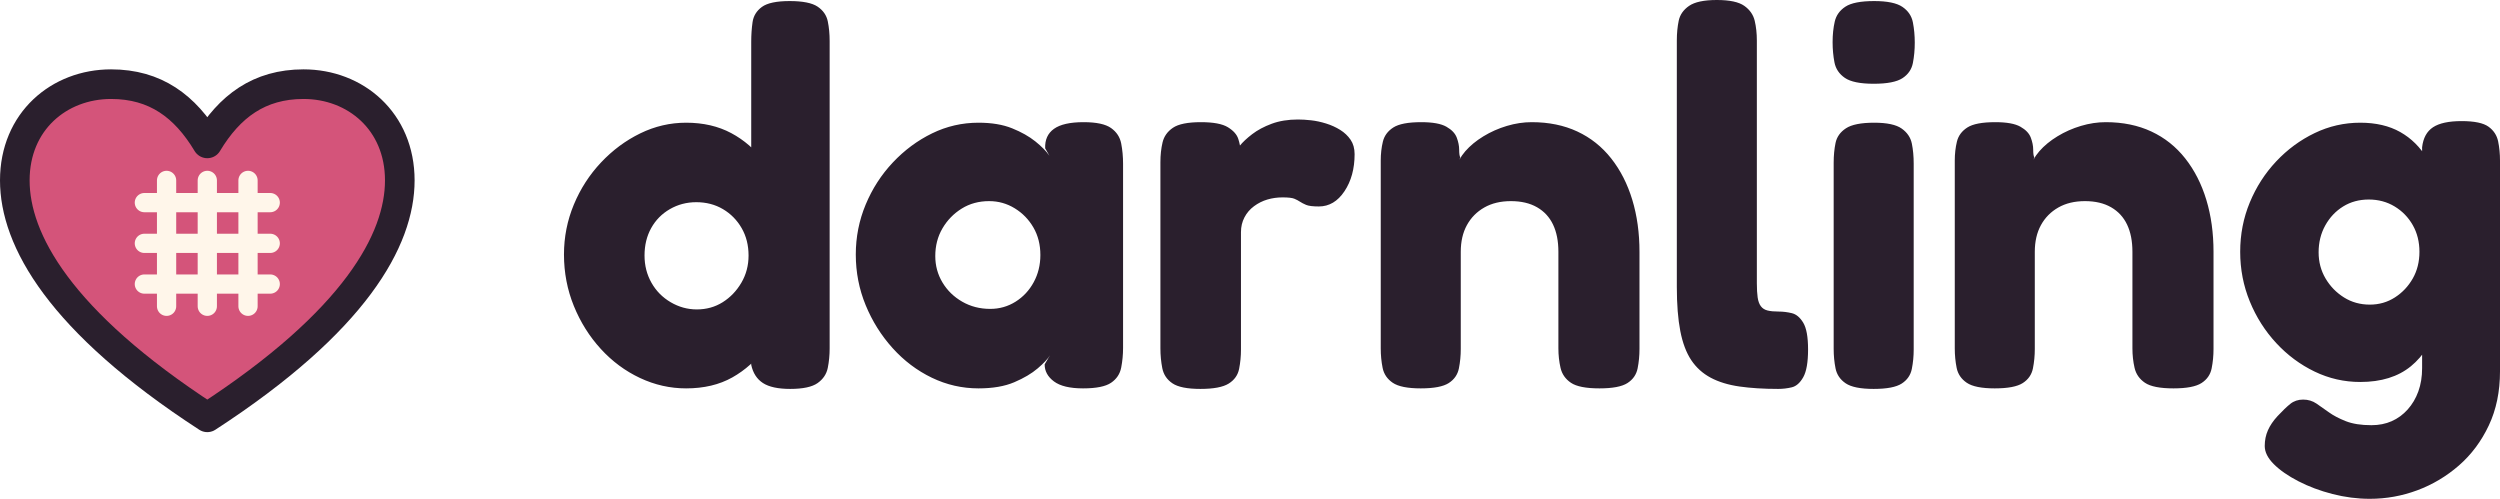
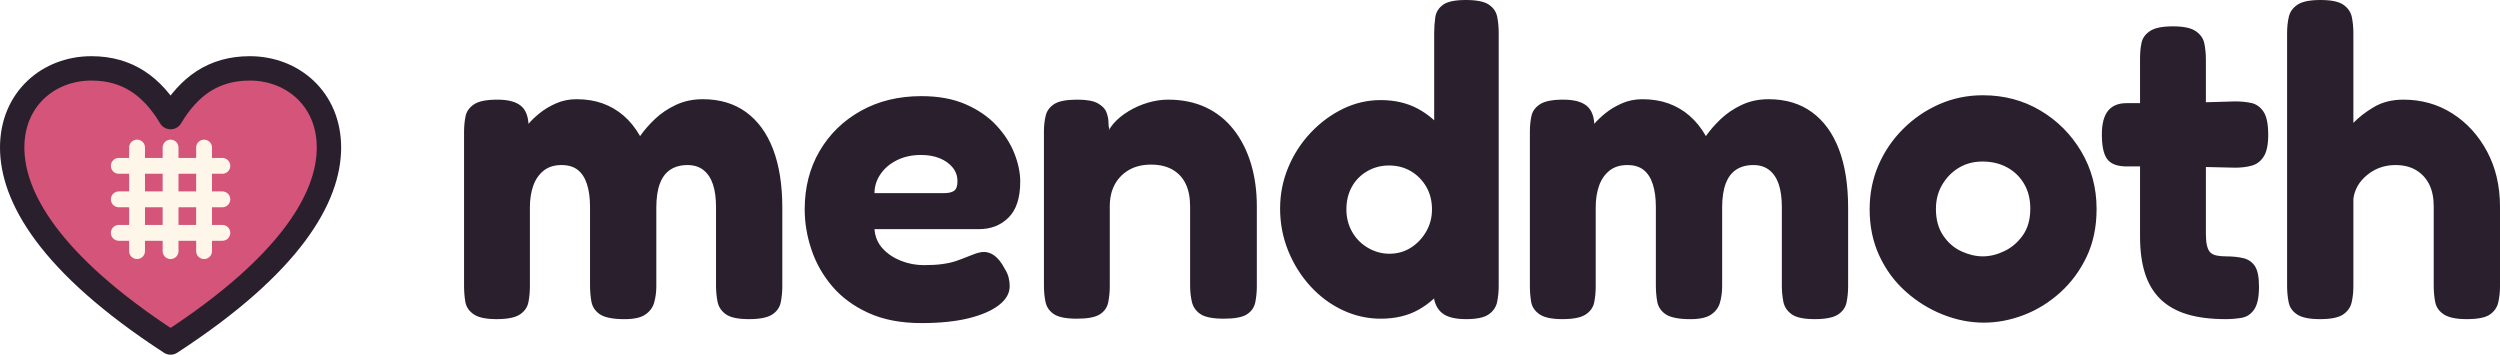
- <svg xmlns="http://www.w3.org/2000/svg" width="468.614" height="93.5" viewBox="0 0 468.614 93.5" role="img" aria-label="Darnling">
-   <g transform="translate(0 72)">
+ <svg xmlns="http://www.w3.org/2000/svg" width="569.514" height="80.8" viewBox="0 0 569.514 80.8" role="img" aria-label="Mendmoth">
+   <g transform="translate(0 71.8)">
    <g fill="none" transform="translate(-5.551 -68.714) scale(1.38776)">
      <path d="M32 54C12 41 6 30 6 22C6 14 12 9 19 9C25 9 29 12 32 17C35 12 39 9 45 9C52 9 58 14 58 22C58 30 52 41 32 54Z" fill="#d4547a" stroke="#2a1f2d" stroke-width="4" stroke-linejoin="round" />
      <g stroke="#fff6ea" stroke-width="2.6" stroke-linecap="round">
        <path d="M26.5 22V39M32 22V39M37.5 22V39" />
        <path d="M23.5 25H40.5M23.5 30.5H40.5M23.5 36H40.5" />
      </g>
    </g>
-     <path d="M128.614 0.8Q124.114 0.8 119.964 -1.15Q115.814 -3.1 112.614 -6.6Q109.414 -10.1 107.564 -14.65Q105.714 -19.2 105.714 -24.3Q105.714 -29.2 107.564 -33.65Q109.414 -38.1 112.664 -41.55Q115.914 -45 120.014 -47Q124.114 -49 128.614 -49Q133.414 -49 137.064 -47.05Q140.714 -45.1 143.214 -41.7Q145.714 -38.3 146.964 -33.8Q148.214 -29.3 148.314 -24.4Q148.414 -19.3 147.164 -14.8Q145.914 -10.3 143.414 -6.8Q140.914 -3.3 137.264 -1.25Q133.614 0.8 128.614 0.8ZM130.614 -14Q133.314 -14 135.464 -15.35Q137.614 -16.7 138.964 -19Q140.314 -21.3 140.314 -24.1Q140.314 -27 139.014 -29.25Q137.714 -31.5 135.514 -32.8Q133.314 -34.1 130.514 -34.1Q127.814 -34.1 125.564 -32.8Q123.314 -31.5 122.064 -29.25Q120.814 -27 120.814 -24.1Q120.814 -21.3 122.114 -19Q123.414 -16.7 125.714 -15.35Q128.014 -14 130.614 -14ZM148.114 0.9Q144.714 0.9 143.014 -0.2Q141.314 -1.3 140.814 -3.6V-64.2Q140.814 -66.1 141.064 -67.85Q141.314 -69.6 142.814 -70.7Q144.314 -71.8 148.014 -71.8Q151.714 -71.8 153.264 -70.75Q154.814 -69.7 155.164 -68Q155.514 -66.3 155.514 -64.3V-6.7Q155.514 -4.8 155.164 -3.05Q154.814 -1.3 153.264 -0.2Q151.714 0.9 148.114 0.9Z M203.014 0.8Q199.314 0.8 197.564 -0.5Q195.814 -1.8 195.814 -3.7L196.814 -5.4Q196.214 -4.4 194.514 -2.95Q192.814 -1.5 190.114 -0.35Q187.414 0.8 183.414 0.8Q178.814 0.8 174.664 -1.2Q170.514 -3.2 167.314 -6.75Q164.114 -10.3 162.264 -14.8Q160.414 -19.3 160.414 -24.3Q160.414 -29.2 162.264 -33.65Q164.114 -38.1 167.364 -41.55Q170.614 -45 174.714 -47Q178.814 -49 183.414 -49Q187.114 -49 189.714 -47.95Q192.314 -46.9 194.064 -45.5Q195.814 -44.1 196.714 -42.8L195.914 -44.2Q195.814 -46.6 197.564 -47.85Q199.314 -49.1 203.114 -49.1Q206.714 -49.1 208.264 -48Q209.814 -46.9 210.164 -45.1Q210.514 -43.3 210.514 -41.3V-6.8Q210.514 -4.9 210.164 -3.1Q209.814 -1.3 208.264 -0.25Q206.714 0.8 203.014 0.8ZM185.614 -14.1Q188.214 -14.1 190.364 -15.45Q192.514 -16.8 193.764 -19.1Q195.014 -21.4 195.014 -24.2Q195.014 -27.1 193.714 -29.35Q192.414 -31.6 190.214 -32.95Q188.014 -34.3 185.414 -34.3Q182.514 -34.3 180.264 -32.9Q178.014 -31.5 176.664 -29.2Q175.314 -26.9 175.314 -24Q175.314 -21.3 176.664 -19.05Q178.014 -16.8 180.364 -15.45Q182.714 -14.1 185.614 -14.1Z M225.014 0.9Q221.314 0.9 219.764 -0.15Q218.214 -1.2 217.864 -3Q217.514 -4.8 217.514 -6.7V-41.6Q217.514 -43.6 217.914 -45.3Q218.314 -47 219.864 -48.05Q221.414 -49.1 225.114 -49.1Q228.614 -49.1 230.164 -48.15Q231.714 -47.2 232.114 -45.95Q232.514 -44.7 232.514 -43.8L231.314 -43.2Q231.514 -43.6 232.364 -44.65Q233.214 -45.7 234.714 -46.85Q236.214 -48 238.364 -48.8Q240.514 -49.6 243.314 -49.6Q244.414 -49.6 245.764 -49.45Q247.114 -49.3 248.564 -48.85Q250.014 -48.4 251.214 -47.65Q252.414 -46.9 253.164 -45.8Q253.914 -44.7 253.914 -43.1Q253.914 -39 252.014 -36.15Q250.114 -33.3 247.214 -33.3Q245.514 -33.3 244.814 -33.6Q244.114 -33.9 243.664 -34.2Q243.214 -34.5 242.614 -34.75Q242.014 -35 240.414 -35Q238.914 -35 237.564 -34.6Q236.214 -34.2 235.064 -33.35Q233.914 -32.5 233.264 -31.25Q232.614 -30 232.614 -28.5V-6.5Q232.614 -4.6 232.264 -2.85Q231.914 -1.1 230.314 -0.1Q228.714 0.9 225.014 0.9Z M266.314 0.8Q262.614 0.8 261.064 -0.25Q259.514 -1.3 259.164 -3.05Q258.814 -4.8 258.814 -6.7V-41.9Q258.814 -43.8 259.214 -45.45Q259.614 -47.1 261.164 -48.1Q262.714 -49.1 266.414 -49.1Q269.614 -49.1 271.114 -48.25Q272.614 -47.4 273.064 -46.2Q273.514 -45 273.514 -43.95Q273.514 -42.9 273.714 -42.5L273.114 -40.6Q273.314 -42.1 274.664 -43.65Q276.014 -45.2 278.064 -46.45Q280.114 -47.7 282.464 -48.4Q284.814 -49.1 287.114 -49.1Q291.914 -49.1 295.664 -47.35Q299.414 -45.6 302.014 -42.3Q304.614 -39 305.964 -34.55Q307.314 -30.1 307.314 -24.8V-6.6Q307.314 -4.7 306.964 -2.95Q306.614 -1.2 305.064 -0.2Q303.514 0.8 299.814 0.8Q296.014 0.8 294.464 -0.25Q292.914 -1.3 292.514 -3.05Q292.114 -4.8 292.114 -6.7V-24.8Q292.114 -27.8 291.114 -29.9Q290.114 -32 288.114 -33.15Q286.114 -34.3 283.214 -34.3Q280.314 -34.3 278.214 -33.1Q276.114 -31.9 274.964 -29.8Q273.814 -27.7 273.814 -24.8V-6.6Q273.814 -4.7 273.464 -2.95Q273.114 -1.2 271.564 -0.2Q270.014 0.8 266.314 0.8Z M333.314 0.9Q329.214 0.9 326.064 0.45Q322.914 0 320.664 -1.2Q318.414 -2.4 317.014 -4.5Q315.614 -6.6 314.964 -9.95Q314.314 -13.3 314.314 -18.2V-64.4Q314.314 -66.4 314.664 -68.1Q315.014 -69.8 316.614 -70.9Q318.214 -72 321.814 -72Q325.414 -72 326.964 -70.9Q328.514 -69.8 328.914 -68.1Q329.314 -66.4 329.314 -64.4V-18.9Q329.314 -17.3 329.464 -16.25Q329.614 -15.2 330.064 -14.6Q330.514 -14 331.314 -13.8Q332.114 -13.6 333.414 -13.6Q334.614 -13.6 335.864 -13.3Q337.114 -13 338.014 -11.5Q338.914 -10 338.914 -6.5Q338.914 -2.9 338.014 -1.3Q337.114 0.3 335.864 0.6Q334.614 0.9 333.314 0.9Z M351.214 0.9Q347.514 0.9 345.964 -0.15Q344.414 -1.2 344.064 -2.95Q343.714 -4.7 343.714 -6.6V-41.5Q343.714 -43.5 344.064 -45.2Q344.414 -46.9 346.014 -47.95Q347.614 -49 351.314 -49Q354.914 -49 356.464 -47.9Q358.014 -46.8 358.364 -45.1Q358.714 -43.4 358.714 -41.3V-6.5Q358.714 -4.6 358.364 -2.85Q358.014 -1.1 356.464 -0.1Q354.914 0.9 351.214 0.9ZM351.214 -56.3Q347.414 -56.3 345.814 -57.4Q344.214 -58.5 343.864 -60.3Q343.514 -62.1 343.514 -64.1Q343.514 -66.2 343.914 -67.95Q344.314 -69.7 345.914 -70.75Q347.514 -71.8 351.314 -71.8Q355.014 -71.8 356.614 -70.7Q358.214 -69.6 358.564 -67.8Q358.914 -66 358.914 -64Q358.914 -62 358.564 -60.2Q358.214 -58.4 356.614 -57.35Q355.014 -56.3 351.214 -56.3Z M373.914 0.8Q370.214 0.8 368.664 -0.25Q367.114 -1.3 366.764 -3.05Q366.414 -4.8 366.414 -6.7V-41.9Q366.414 -43.8 366.814 -45.45Q367.214 -47.1 368.764 -48.1Q370.314 -49.1 374.014 -49.1Q377.214 -49.1 378.714 -48.25Q380.214 -47.4 380.664 -46.2Q381.114 -45 381.114 -43.95Q381.114 -42.9 381.314 -42.5L380.714 -40.6Q380.914 -42.1 382.264 -43.65Q383.614 -45.2 385.664 -46.45Q387.714 -47.7 390.064 -48.4Q392.414 -49.1 394.714 -49.1Q399.514 -49.1 403.264 -47.35Q407.014 -45.6 409.614 -42.3Q412.214 -39 413.564 -34.55Q414.914 -30.1 414.914 -24.8V-6.6Q414.914 -4.7 414.564 -2.95Q414.214 -1.2 412.664 -0.2Q411.114 0.8 407.414 0.8Q403.614 0.8 402.064 -0.25Q400.514 -1.3 400.114 -3.05Q399.714 -4.8 399.714 -6.7V-24.8Q399.714 -27.8 398.714 -29.9Q397.714 -32 395.714 -33.15Q393.714 -34.3 390.814 -34.3Q387.914 -34.3 385.814 -33.1Q383.714 -31.9 382.564 -29.8Q381.414 -27.7 381.414 -24.8V-6.6Q381.414 -4.7 381.064 -2.95Q380.714 -1.2 379.164 -0.2Q377.614 0.8 373.914 0.8Z M444.214 21.5Q440.714 21.5 437.214 20.6Q433.714 19.7 430.814 18.2Q427.914 16.7 426.214 15Q424.514 13.3 424.514 11.6Q424.514 10 425.114 8.65Q425.714 7.3 426.914 6Q428.314 4.5 429.314 3.7Q430.314 2.9 431.714 2.9Q433.114 2.9 434.214 3.65Q435.314 4.4 436.564 5.3Q437.814 6.2 439.714 6.95Q441.614 7.7 444.514 7.7Q446.614 7.7 448.314 6.95Q450.014 6.2 451.314 4.75Q452.614 3.3 453.314 1.35Q454.014 -0.6 454.014 -3V-44.4Q454.314 -47 456.064 -48.15Q457.814 -49.3 461.414 -49.3Q465.014 -49.3 466.464 -48.25Q467.914 -47.2 468.264 -45.5Q468.614 -43.8 468.614 -41.9V-2.4Q468.614 3.3 466.514 7.75Q464.414 12.2 460.914 15.25Q457.414 18.3 453.114 19.9Q448.814 21.5 444.214 21.5ZM442.414 -0.4Q437.914 -0.4 433.864 -2.35Q429.814 -4.3 426.664 -7.7Q423.514 -11.1 421.714 -15.5Q419.914 -19.9 419.914 -24.8Q419.914 -29.7 421.714 -34.05Q423.514 -38.4 426.664 -41.75Q429.814 -45.1 433.864 -47.05Q437.914 -49 442.414 -49Q446.814 -49 449.914 -47.25Q453.014 -45.5 454.964 -42.25Q456.914 -39 457.814 -34.55Q458.714 -30.1 458.714 -24.6Q458.714 -17.2 457.114 -11.75Q455.514 -6.3 451.914 -3.35Q448.314 -0.4 442.414 -0.4ZM444.214 -14.9Q446.814 -14.9 448.914 -16.25Q451.014 -17.6 452.264 -19.8Q453.514 -22 453.514 -24.8Q453.514 -27.6 452.264 -29.8Q451.014 -32 448.864 -33.3Q446.714 -34.6 444.014 -34.6Q441.314 -34.6 439.214 -33.3Q437.114 -32 435.864 -29.75Q434.614 -27.5 434.614 -24.7Q434.614 -22 435.914 -19.8Q437.214 -17.6 439.364 -16.25Q441.514 -14.9 444.214 -14.9Z" fill="#2a1f2d" />
+     <path d="M113.114 0.9Q109.514 0.9 107.914 -0.2Q106.314 -1.3 106.014 -3Q105.714 -4.7 105.714 -6.7V-41.7Q105.714 -43.7 106.064 -45.35Q106.414 -47 108.014 -48.05Q109.614 -49.1 113.314 -49.1Q117.014 -49.1 118.714 -47.65Q120.414 -46.2 120.414 -42.9L119.114 -41.8Q119.314 -42.3 120.314 -43.5Q121.314 -44.7 122.914 -46Q124.514 -47.3 126.664 -48.25Q128.814 -49.2 131.314 -49.2Q134.614 -49.2 137.264 -48.25Q139.914 -47.3 142.064 -45.45Q144.214 -43.6 145.814 -40.8Q147.214 -42.8 149.214 -44.7Q151.214 -46.6 153.964 -47.9Q156.714 -49.2 160.114 -49.2Q165.914 -49.2 169.964 -46.25Q174.014 -43.3 176.114 -37.8Q178.214 -32.3 178.214 -24.5V-6.6Q178.214 -4.7 177.864 -2.95Q177.514 -1.2 175.914 -0.15Q174.314 0.9 170.614 0.9Q166.914 0.9 165.364 -0.2Q163.814 -1.3 163.464 -3.05Q163.114 -4.8 163.114 -6.7V-24.6Q163.114 -27.7 162.414 -29.8Q161.714 -31.9 160.264 -33.05Q158.814 -34.2 156.614 -34.2Q154.314 -34.2 152.714 -33.15Q151.114 -32.1 150.314 -29.95Q149.514 -27.8 149.514 -24.5V-6.6Q149.514 -4.6 149.014 -2.85Q148.514 -1.1 146.864 -0.05Q145.214 1 141.614 0.9Q138.014 0.8 136.514 -0.3Q135.014 -1.4 134.714 -3.15Q134.414 -4.9 134.414 -6.7V-24.6Q134.414 -27.7 133.714 -29.85Q133.014 -32 131.614 -33.1Q130.214 -34.2 127.914 -34.2Q125.414 -34.2 123.814 -32.9Q122.214 -31.6 121.464 -29.45Q120.714 -27.3 120.714 -24.6V-6.6Q120.714 -4.6 120.364 -2.9Q120.014 -1.2 118.414 -0.15Q116.814 0.9 113.114 0.9Z M209.914 1.8Q202.914 1.8 197.864 -0.5Q192.814 -2.8 189.614 -6.55Q186.414 -10.3 184.864 -14.9Q183.314 -19.5 183.314 -24.1Q183.314 -31.6 186.714 -37.4Q190.114 -43.2 196.114 -46.55Q202.114 -49.9 209.914 -49.9Q215.714 -49.9 219.964 -48.05Q224.214 -46.2 226.964 -43.25Q229.714 -40.3 231.064 -36.9Q232.414 -33.5 232.414 -30.4Q232.414 -24.9 229.764 -22.25Q227.114 -19.6 223.014 -19.6H199.214Q199.414 -17 201.064 -15.2Q202.714 -13.4 205.214 -12.4Q207.714 -11.4 210.514 -11.4Q212.914 -11.4 214.714 -11.65Q216.514 -11.9 217.814 -12.35Q219.114 -12.8 220.214 -13.25Q221.314 -13.7 222.164 -14Q223.014 -14.3 223.814 -14.4Q225.314 -14.5 226.564 -13.55Q227.814 -12.6 228.814 -10.7Q229.514 -9.6 229.764 -8.6Q230.014 -7.6 230.014 -6.6Q230.014 -4.2 227.564 -2.3Q225.114 -0.4 220.664 0.7Q216.214 1.8 209.914 1.8ZM199.214 -27.8H215.014Q216.614 -27.8 217.364 -28.35Q218.114 -28.9 218.114 -30.5Q218.114 -32.3 217.014 -33.65Q215.914 -35 214.064 -35.75Q212.214 -36.5 209.814 -36.5Q206.714 -36.5 204.314 -35.3Q201.914 -34.1 200.564 -32.1Q199.214 -30.1 199.214 -27.8Z M245.314 0.8Q241.614 0.8 240.064 -0.25Q238.514 -1.3 238.164 -3.05Q237.814 -4.8 237.814 -6.7V-41.9Q237.814 -43.8 238.214 -45.45Q238.614 -47.1 240.164 -48.1Q241.714 -49.1 245.414 -49.1Q248.614 -49.1 250.114 -48.25Q251.614 -47.4 252.064 -46.2Q252.514 -45 252.514 -43.95Q252.514 -42.9 252.714 -42.5L252.114 -40.6Q252.314 -42.1 253.664 -43.65Q255.014 -45.2 257.064 -46.45Q259.114 -47.7 261.464 -48.4Q263.814 -49.1 266.114 -49.1Q270.914 -49.1 274.664 -47.35Q278.414 -45.6 281.014 -42.3Q283.614 -39 284.964 -34.55Q286.314 -30.1 286.314 -24.8V-6.6Q286.314 -4.7 285.964 -2.95Q285.614 -1.2 284.064 -0.2Q282.514 0.8 278.814 0.8Q275.014 0.8 273.464 -0.25Q271.914 -1.3 271.514 -3.05Q271.114 -4.8 271.114 -6.7V-24.8Q271.114 -27.8 270.114 -29.9Q269.114 -32 267.114 -33.15Q265.114 -34.3 262.214 -34.3Q259.314 -34.3 257.214 -33.1Q255.114 -31.9 253.964 -29.8Q252.814 -27.7 252.814 -24.8V-6.6Q252.814 -4.7 252.464 -2.95Q252.114 -1.2 250.564 -0.2Q249.014 0.8 245.314 0.8Z M314.514 0.8Q310.014 0.8 305.864 -1.15Q301.714 -3.1 298.514 -6.6Q295.314 -10.1 293.464 -14.65Q291.614 -19.2 291.614 -24.3Q291.614 -29.2 293.464 -33.65Q295.314 -38.1 298.564 -41.55Q301.814 -45 305.914 -47Q310.014 -49 314.514 -49Q319.314 -49 322.964 -47.05Q326.614 -45.1 329.114 -41.7Q331.614 -38.3 332.864 -33.8Q334.114 -29.3 334.214 -24.4Q334.314 -19.3 333.064 -14.8Q331.814 -10.3 329.314 -6.8Q326.814 -3.3 323.164 -1.25Q319.514 0.8 314.514 0.8ZM316.514 -14Q319.214 -14 321.364 -15.35Q323.514 -16.7 324.864 -19Q326.214 -21.3 326.214 -24.1Q326.214 -27 324.914 -29.25Q323.614 -31.5 321.414 -32.8Q319.214 -34.1 316.414 -34.1Q313.714 -34.1 311.464 -32.8Q309.214 -31.5 307.964 -29.25Q306.714 -27 306.714 -24.1Q306.714 -21.3 308.014 -19Q309.314 -16.7 311.614 -15.35Q313.914 -14 316.514 -14ZM334.014 0.9Q330.614 0.9 328.914 -0.2Q327.214 -1.3 326.714 -3.6V-64.2Q326.714 -66.1 326.964 -67.85Q327.214 -69.6 328.714 -70.7Q330.214 -71.8 333.914 -71.8Q337.614 -71.8 339.164 -70.75Q340.714 -69.7 341.064 -68Q341.414 -66.3 341.414 -64.3V-6.7Q341.414 -4.8 341.064 -3.05Q340.714 -1.3 339.164 -0.2Q337.614 0.9 334.014 0.9Z M355.914 0.9Q352.314 0.9 350.714 -0.2Q349.114 -1.3 348.814 -3Q348.514 -4.7 348.514 -6.7V-41.7Q348.514 -43.7 348.864 -45.35Q349.214 -47 350.814 -48.05Q352.414 -49.1 356.114 -49.1Q359.814 -49.1 361.514 -47.65Q363.214 -46.2 363.214 -42.9L361.914 -41.8Q362.114 -42.3 363.114 -43.5Q364.114 -44.7 365.714 -46Q367.314 -47.3 369.464 -48.25Q371.614 -49.2 374.114 -49.2Q377.414 -49.2 380.064 -48.25Q382.714 -47.3 384.864 -45.45Q387.014 -43.6 388.614 -40.8Q390.014 -42.8 392.014 -44.7Q394.014 -46.6 396.764 -47.9Q399.514 -49.2 402.914 -49.2Q408.714 -49.2 412.764 -46.25Q416.814 -43.3 418.914 -37.8Q421.014 -32.3 421.014 -24.5V-6.6Q421.014 -4.7 420.664 -2.95Q420.314 -1.2 418.714 -0.15Q417.114 0.9 413.414 0.9Q409.714 0.9 408.164 -0.2Q406.614 -1.3 406.264 -3.05Q405.914 -4.8 405.914 -6.7V-24.6Q405.914 -27.7 405.214 -29.8Q404.514 -31.9 403.064 -33.05Q401.614 -34.2 399.414 -34.2Q397.114 -34.2 395.514 -33.15Q393.914 -32.1 393.114 -29.95Q392.314 -27.8 392.314 -24.5V-6.6Q392.314 -4.6 391.814 -2.85Q391.314 -1.1 389.664 -0.05Q388.014 1 384.414 0.9Q380.814 0.8 379.314 -0.3Q377.814 -1.4 377.514 -3.15Q377.214 -4.9 377.214 -6.7V-24.6Q377.214 -27.7 376.514 -29.85Q375.814 -32 374.414 -33.1Q373.014 -34.2 370.714 -34.2Q368.214 -34.2 366.614 -32.9Q365.014 -31.6 364.264 -29.45Q363.514 -27.3 363.514 -24.6V-6.6Q363.514 -4.6 363.164 -2.9Q362.814 -1.2 361.214 -0.15Q359.614 0.9 355.914 0.9Z M451.914 1.7Q447.214 1.7 442.564 -0.15Q437.914 -2 434.114 -5.4Q430.314 -8.8 428.114 -13.55Q425.914 -18.3 425.914 -24.1Q425.914 -29.5 427.914 -34.15Q429.914 -38.8 433.514 -42.4Q437.114 -46 441.764 -48.05Q446.414 -50.1 451.714 -50.1Q458.914 -50.1 464.764 -46.65Q470.614 -43.2 474.114 -37.3Q477.614 -31.4 477.614 -24.2Q477.614 -18.1 475.364 -13.35Q473.114 -8.6 469.364 -5.2Q465.614 -1.8 461.064 -0.05Q456.514 1.7 451.914 1.7ZM451.714 -13.4Q454.114 -13.4 456.614 -14.6Q459.114 -15.8 460.814 -18.2Q462.514 -20.6 462.514 -24.3Q462.514 -27.5 461.114 -29.9Q459.714 -32.3 457.264 -33.65Q454.814 -35 451.614 -35Q448.614 -35 446.264 -33.6Q443.914 -32.2 442.464 -29.75Q441.014 -27.3 441.014 -24.2Q441.014 -20.6 442.664 -18.15Q444.314 -15.7 446.814 -14.55Q449.314 -13.4 451.714 -13.4Z M507.014 0.9Q501.914 0.9 498.264 -0.2Q494.614 -1.3 492.214 -3.6Q489.814 -5.9 488.664 -9.45Q487.514 -13 487.514 -17.9V-58.5Q487.514 -60.5 487.864 -62.1Q488.214 -63.7 489.814 -64.75Q491.414 -65.8 495.014 -65.8Q498.614 -65.8 500.214 -64.7Q501.814 -63.6 502.164 -61.9Q502.514 -60.2 502.514 -58.2V-18.5Q502.514 -16.9 502.764 -15.85Q503.014 -14.8 503.514 -14.3Q504.014 -13.8 504.914 -13.6Q505.814 -13.4 507.114 -13.4Q509.314 -13.4 511.014 -13Q512.714 -12.6 513.664 -11.2Q514.614 -9.8 514.614 -6.5Q514.614 -2.9 513.514 -1.3Q512.414 0.3 510.664 0.6Q508.914 0.9 507.014 0.9ZM484.414 -48.3H495.414L509.214 -48.7Q511.114 -48.7 512.814 -48.35Q514.514 -48 515.614 -46.4Q516.714 -44.8 516.714 -41.1Q516.714 -37.7 515.664 -36.1Q514.614 -34.5 512.914 -34.05Q511.214 -33.6 509.214 -33.6L496.114 -33.9H484.014Q481.114 -34 479.964 -35.65Q478.814 -37.3 478.814 -41.2Q478.814 -44.8 480.214 -46.55Q481.614 -48.3 484.414 -48.3Z M528.514 0.9Q524.914 0.9 523.314 -0.15Q521.714 -1.2 521.364 -2.95Q521.014 -4.7 521.014 -6.7V-64.3Q521.014 -66.3 521.414 -68Q521.814 -69.7 523.414 -70.75Q525.014 -71.8 528.614 -71.8Q532.314 -71.8 533.864 -70.7Q535.414 -69.6 535.764 -67.9Q536.114 -66.2 536.114 -64.2V-43.8Q537.914 -45.7 540.764 -47.4Q543.614 -49.1 547.514 -49.1Q553.714 -49.1 558.664 -45.95Q563.614 -42.8 566.564 -37.3Q569.514 -31.8 569.514 -24.7V-6.6Q569.514 -4.6 569.114 -2.9Q568.714 -1.2 567.214 -0.15Q565.714 0.9 561.914 0.9Q558.414 0.9 556.764 -0.15Q555.114 -1.2 554.764 -2.95Q554.414 -4.7 554.414 -6.7V-24.8Q554.414 -27.7 553.414 -29.75Q552.414 -31.8 550.464 -33Q548.514 -34.2 545.714 -34.2Q542.014 -34.2 539.264 -31.95Q536.514 -29.7 536.114 -26.5V-6.6Q536.114 -4.6 535.714 -2.9Q535.314 -1.2 533.764 -0.15Q532.214 0.9 528.514 0.9Z" fill="#2a1f2d" />
  </g>
</svg>
